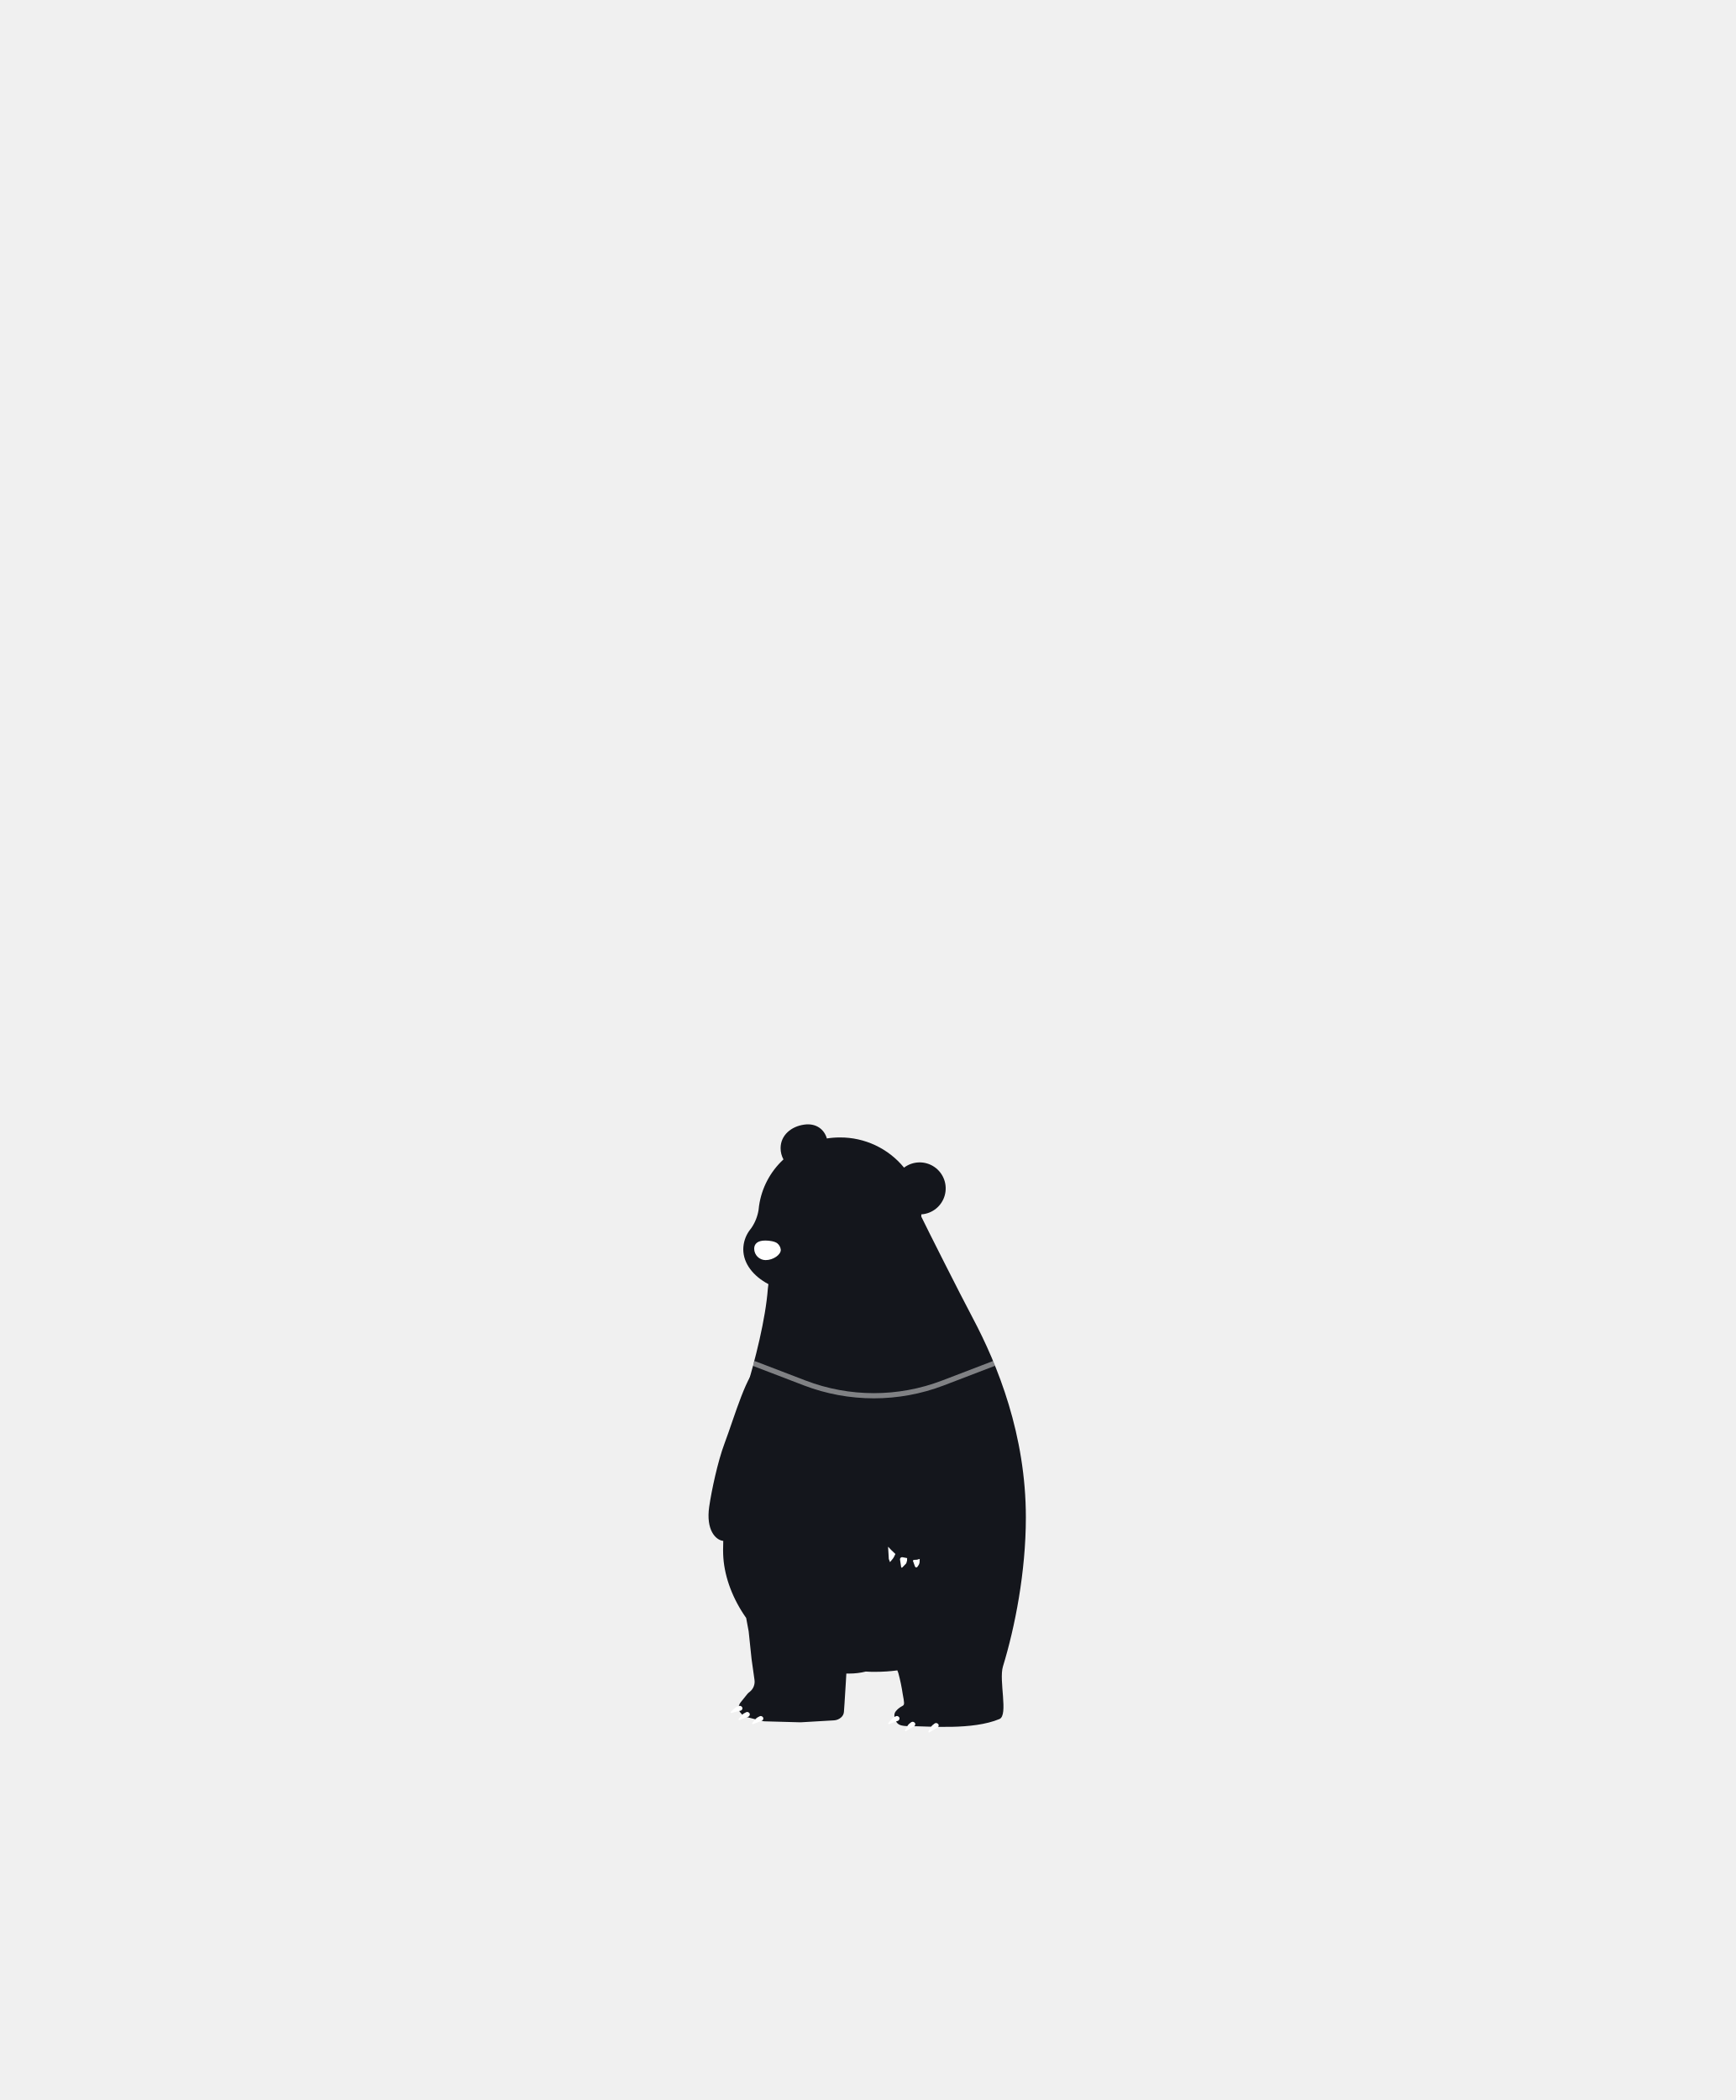
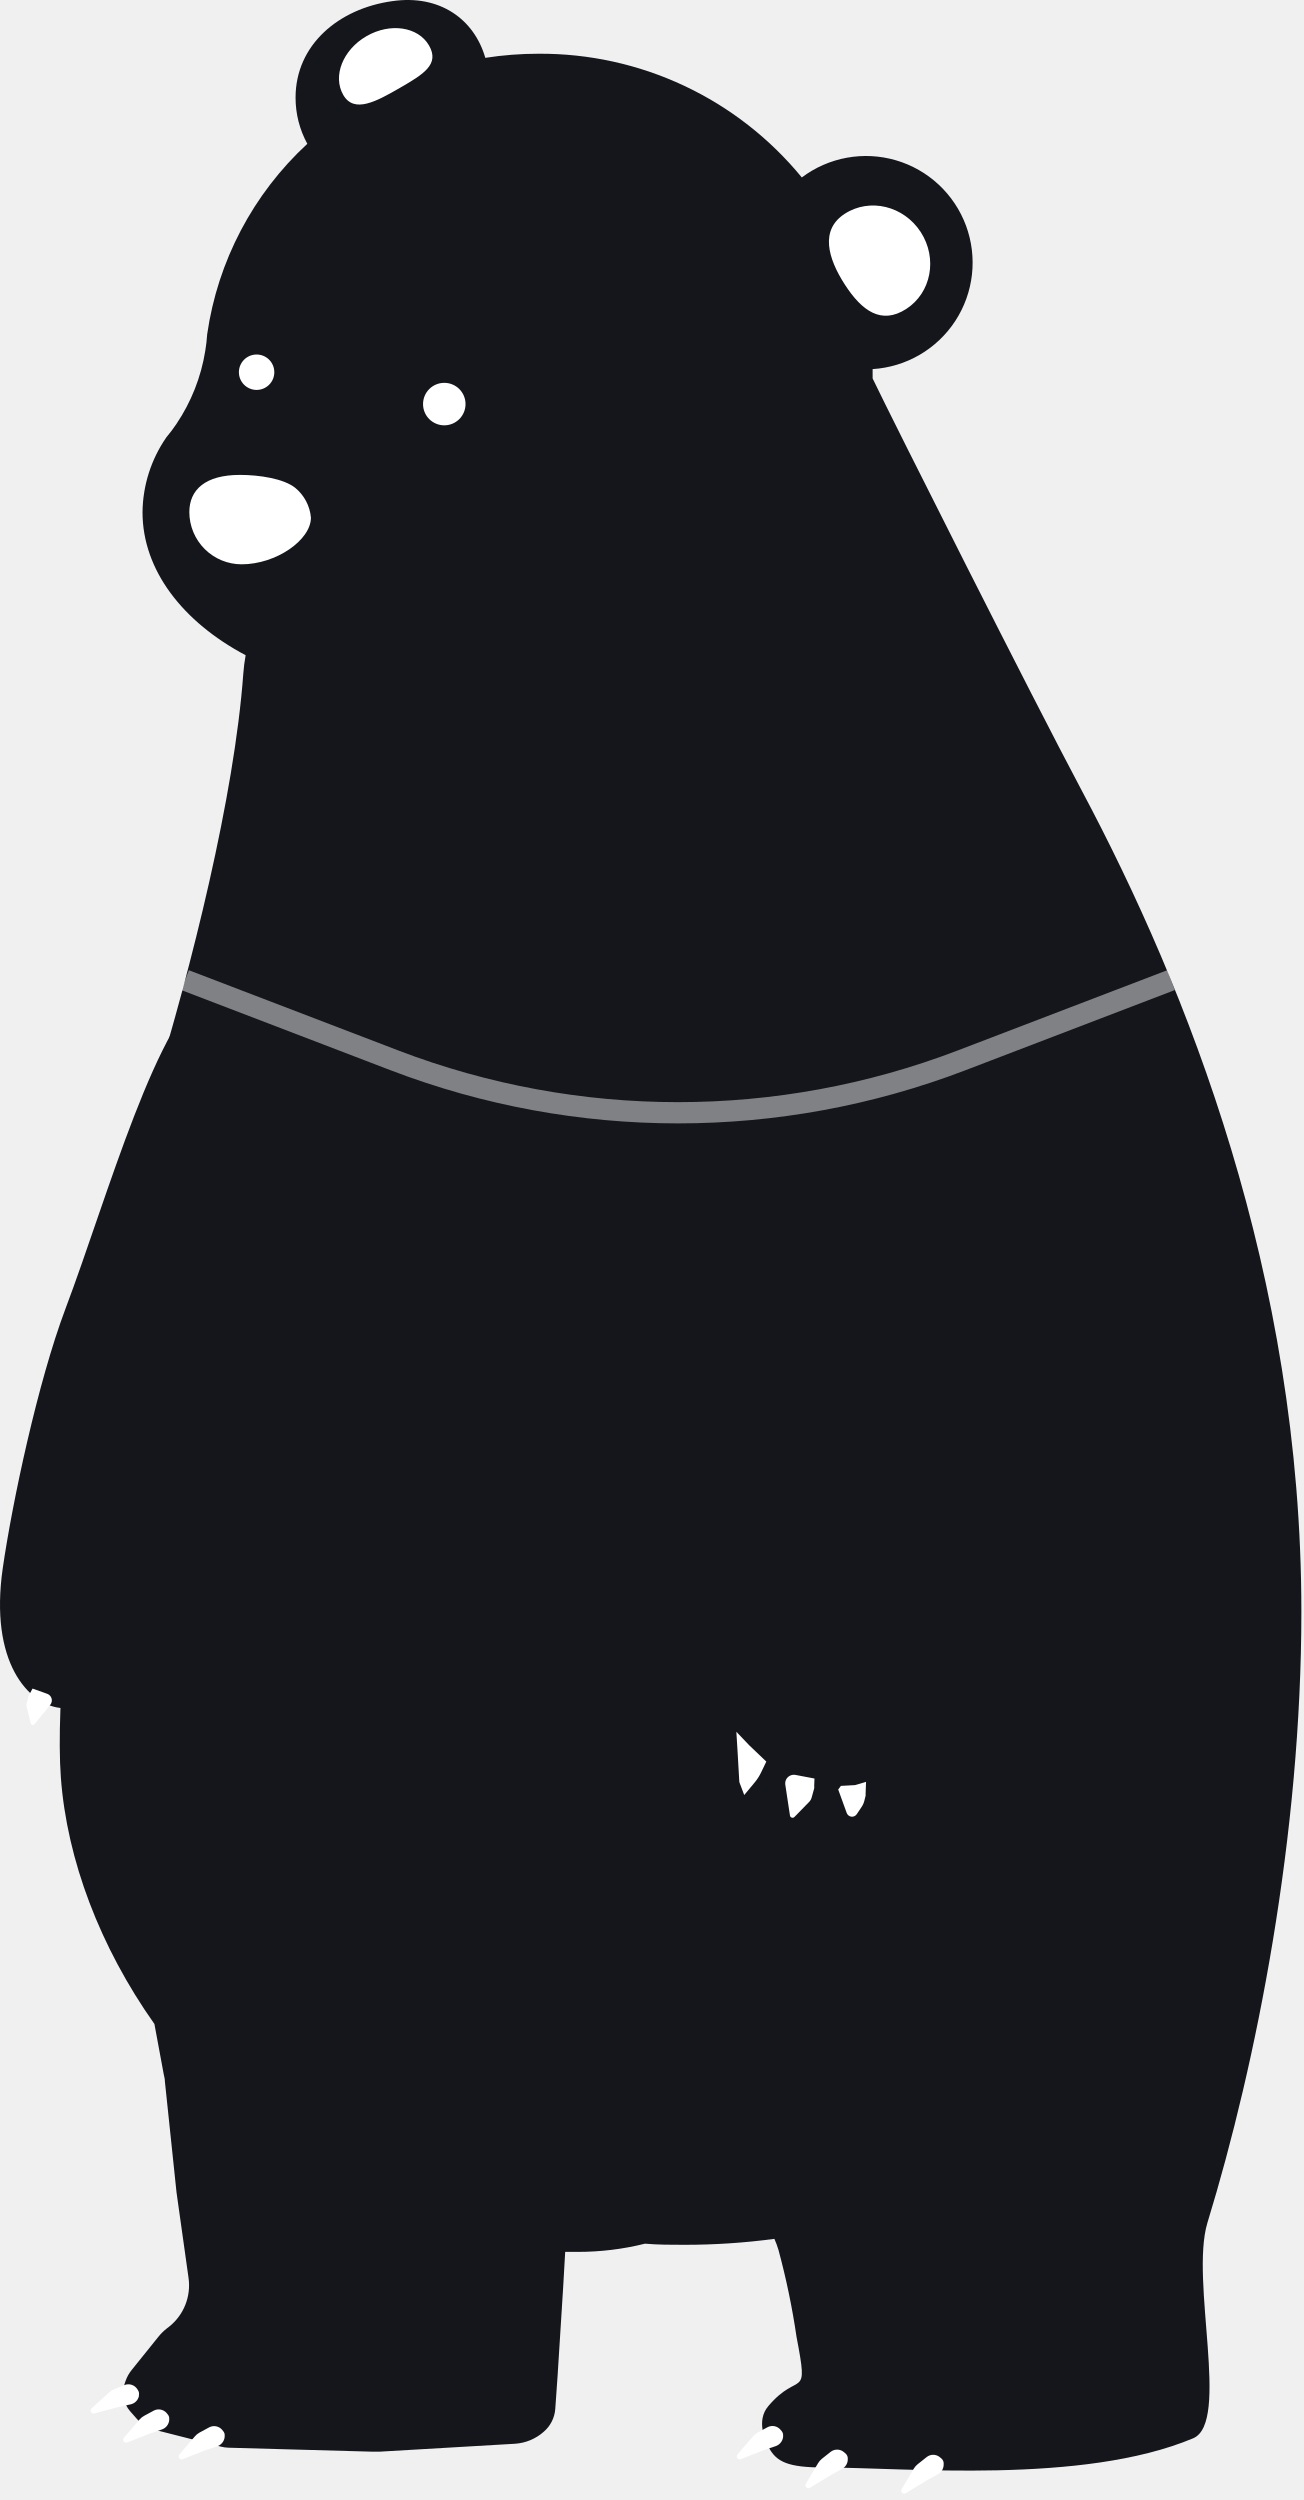
- <svg xmlns="http://www.w3.org/2000/svg" viewBox="0 0 1005 1215.8">
-   <defs>
-     <style>.cls-1{fill:#14161C;}.cls-2{fill:#FFFFFF;}.cls-3{fill:none;stroke:#FFFFFF;stroke-opacity:0.46;stroke-miterlimit:10;stroke-width:3px;}</style>
-   </defs>
-   <g id="圖層_2" data-name="圖層 2">
-     <path class="cls-1" d="M578.74,995.23c-15.63,6.56-40.67,4.12-52.21,4.12-5,0-6.65-.8-7.72-2.84-.48-.92-1.81-3.75-.07-5.81,4.39-5.19,5.77-.55,4-9.77a105.32,105.32,0,0,0-2.56-12.32,12.4,12.4,0,0,0-.57-1.54,95.61,95.61,0,0,1-12.7.84c-1.88,0-3.74,0-5.57-.16a39.05,39.05,0,0,1-9.5,1.16l-1.77,0-.29,5.07L489,986.38l-.33,4.7a4.68,4.68,0,0,1-1.62,3.22h0A6.78,6.78,0,0,1,483,996l-19.14,1.12c-.33,0-.67,0-1,0l-20.31-.56a4.85,4.85,0,0,1-1.08-.15l-9.4-2.39a4.85,4.85,0,0,1-2.48-1.53l-.95-1.08a4,4,0,0,1-.74-4l.11-.31a5.08,5.08,0,0,1,.83-1.49l3.78-4.7a7.11,7.11,0,0,1,1.2-1.19l.3-.23a7.45,7.45,0,0,0,2.77-6.89l-1.7-12.1-1.64-15.64c0-.35-.09-.7-.16-1l-1.32-7.13h0c-7.69-10.88-12.36-23.2-13.21-34.8-1.54-20.93,8.57-82,13-96.64,5.47-17.93,11.49-41.87,12.76-59.23a24.9,24.9,0,0,1,.33-2.6c-8.86-4.69-14.56-12-14.56-20.19a18.91,18.91,0,0,1,3.37-10.58h0a22.19,22.19,0,0,0,1.42-1.89,25.73,25.73,0,0,0,4.07-10.32,22.63,22.63,0,0,0,.27-2.34,45.38,45.38,0,0,1,14.14-26.89,13.55,13.55,0,0,1-1.66-6.52c0-7.52,6.17-12.58,13.62-13.62,6.77-1,11.62,2.59,13.17,8a48.8,48.8,0,0,1,7.51-.58A47.66,47.66,0,0,1,523.48,676a15.06,15.06,0,1,1,10,27.06c0,.44,0,.88,0,1.32,2.81,5.87,22.61,45.2,29.54,58.21,14.89,28,31,68.33,31,115.92,0,31.49-6.3,63.56-13.27,86.3C578.28,973,584,993,578.74,995.23Z" />
-     <path class="cls-1" d="M419.51,835.74c-3.91,10.39-7.5,27.28-8.85,36.6-1.94,13.43,3.7,19.21,8,19.75,7.32.9,14.91-23,18.33-50.77s21.82-40.42,14.5-41.32c-2.87-.35-6.18-13.2-11.23-10.21C432.45,794.41,425.51,819.84,419.51,835.74Z" />
-     <path class="cls-2" d="M515.35,904.4l1.49-1.79a6.8,6.8,0,0,0,.88-1.37l.75-1.56-2.41-2.3-1.82-1.91.2,3.29.21,3.66a.72.72,0,0,0,.06.29Z" />
-     <path class="cls-2" d="M525.27,902.07l-2.69-.51a1.24,1.24,0,0,0-1.27.57h0a1.25,1.25,0,0,0-.16.8l.66,4.37a.37.37,0,0,0,.63.2l2.12-2.17a1.22,1.22,0,0,0,.3-.53l.37-1.34a1.12,1.12,0,0,0,0-.32Z" />
-     <path class="cls-2" d="M532.55,902.54,531,903l-2,.11-.38.51,1.2,3.31a.8.8,0,0,0,1.41.19l.67-1a2.72,2.72,0,0,0,.41-.9l.18-.72a.84.84,0,0,0,0-.27Z" />
-     <path class="cls-3" d="M436.4,789.34,466,800.68a112,112,0,0,0,80,0l29.61-11.34" />
-   </g>
-   <g id="圖層_5" data-name="圖層 5">
-     <path class="cls-2" d="M427.85,987.71l-1.49.6a2.34,2.34,0,0,0-.68.44L423.2,991a.42.42,0,0,0,.39.72l3.32-.89,1.79-.39a1.52,1.52,0,0,0,1.18-1.16l0-.15a.88.88,0,0,0-.12-.67l-.14-.22A1.49,1.49,0,0,0,427.85,987.71Z" />
-     <path class="cls-2" d="M432,991.31l-1.42.77a2.31,2.31,0,0,0-.62.51l-2.2,2.56a.42.42,0,0,0,.47.67l3.2-1.26,1.73-.59a1.54,1.54,0,0,0,1-1.29l0-.15a.86.86,0,0,0-.2-.66l-.16-.2A1.49,1.49,0,0,0,432,991.31Z" />
-     <path class="cls-2" d="M439.83,993.67l-1.42.77a2.31,2.31,0,0,0-.62.51l-2.2,2.57a.42.42,0,0,0,.47.66l3.2-1.26,1.73-.58a1.56,1.56,0,0,0,1-1.3l0-.15a.86.86,0,0,0-.2-.66l-.16-.2A1.49,1.49,0,0,0,439.83,993.67Z" />
-     <path class="cls-2" d="M518.63,993.67l-1.41.77a2,2,0,0,0-.62.51l-2.21,2.57a.42.42,0,0,0,.47.66l3.2-1.26,1.73-.58a1.57,1.57,0,0,0,1.05-1.3v-.15a.89.89,0,0,0-.19-.66l-.17-.2A1.49,1.49,0,0,0,518.63,993.67Z" />
-     <path class="cls-2" d="M527.57,997.13l-1.26,1a2.38,2.38,0,0,0-.53.61l-1.73,2.91a.42.42,0,0,0,.58.57l2.94-1.79,1.6-.88a1.53,1.53,0,0,0,.8-1.45V998a.93.93,0,0,0-.31-.62l-.2-.17A1.48,1.48,0,0,0,527.57,997.13Z" />
-     <path class="cls-2" d="M541.1,997.89l-1.26,1a2.33,2.33,0,0,0-.53.6l-1.72,2.91a.42.42,0,0,0,.58.58l2.93-1.8,1.6-.87a1.57,1.57,0,0,0,.81-1.46v-.15a.89.89,0,0,0-.31-.61l-.2-.17A1.48,1.48,0,0,0,541.1,997.89Z" />
-   </g>
-   <g id="圖層_4" data-name="圖層 4">
-     <path class="cls-2" d="M436.71,722.93a6.63,6.63,0,0,0,6.62,6.61c4.39,0,8.79-3.08,8.79-5.92a5.51,5.51,0,0,0-2-3.78c-1.46-1.16-4.53-1.63-7-1.63C438.73,718.21,436.71,720.09,436.71,722.93Z" />
-   </g>
+ <svg xmlns="http://www.w3.org/2000/svg" width="184" height="353" viewBox="0 0 184 353" fill="none">
+   <path d="M168.474 344.287C152.844 350.847 127.804 348.407 116.264 348.407C111.264 348.407 109.614 347.607 108.544 345.567C108.064 344.647 106.734 341.817 108.474 339.757C112.864 334.567 114.244 339.207 112.474 329.987C111.867 325.833 111.012 321.719 109.914 317.667C109.758 317.142 109.567 316.627 109.344 316.127C105.134 316.689 100.891 316.97 96.644 316.967C94.764 316.967 92.904 316.967 91.074 316.807C87.966 317.582 84.776 317.971 81.574 317.967H79.804L79.514 323.037L78.734 335.437L78.404 340.137C78.36 340.754 78.194 341.357 77.916 341.909C77.638 342.462 77.253 342.954 76.784 343.357C75.66 344.358 74.235 344.956 72.734 345.057L53.594 346.177C53.264 346.177 52.924 346.177 52.594 346.177L32.284 345.617C31.919 345.608 31.557 345.558 31.204 345.467L21.804 343.077C20.84 342.833 19.974 342.299 19.324 341.547L18.374 340.467C17.904 339.928 17.587 339.272 17.457 338.568C17.327 337.865 17.388 337.139 17.634 336.467L17.744 336.157C17.934 335.617 18.215 335.114 18.574 334.667L22.354 329.967C22.705 329.524 23.108 329.125 23.554 328.777L23.854 328.547C24.878 327.741 25.672 326.681 26.158 325.472C26.644 324.263 26.805 322.948 26.624 321.657L24.924 309.557L23.284 293.917C23.284 293.567 23.194 293.217 23.124 292.917L21.804 285.787C14.114 274.907 9.444 262.587 8.594 250.987C7.054 230.057 17.164 168.987 21.594 154.347C27.064 136.417 33.084 112.477 34.354 95.117C34.418 94.245 34.528 93.377 34.684 92.517C25.824 87.827 20.124 80.517 20.124 72.327C20.163 68.543 21.337 64.857 23.494 61.747C24 61.143 24.474 60.512 24.914 59.857C27.005 56.754 28.393 53.232 28.984 49.537C29.114 48.762 29.204 47.981 29.254 47.197C30.738 36.876 35.731 27.38 43.394 20.307C42.301 18.308 41.73 16.066 41.734 13.787C41.734 6.267 47.904 1.207 55.354 0.167C62.124 -0.833 66.974 2.757 68.524 8.167C71.008 7.781 73.519 7.587 76.034 7.587C83.141 7.542 90.169 9.088 96.603 12.111C103.036 15.134 108.711 19.557 113.214 25.057C115.089 23.645 117.269 22.69 119.579 22.27C121.889 21.849 124.265 21.975 126.518 22.637C128.771 23.298 130.837 24.477 132.553 26.08C134.269 27.682 135.587 29.664 136.401 31.866C137.215 34.069 137.502 36.431 137.241 38.764C136.979 41.097 136.176 43.337 134.895 45.304C133.613 47.272 131.89 48.913 129.862 50.096C127.834 51.279 125.557 51.971 123.214 52.117C123.214 52.557 123.214 52.997 123.214 53.437C126.024 59.307 145.824 98.637 152.754 111.647C167.644 139.647 183.754 179.977 183.754 227.567C183.754 259.057 177.454 291.127 170.484 313.867C168.014 322.057 173.734 342.057 168.474 344.287Z" fill="#14161C" />
+   <path d="M9.244 184.797C5.334 195.187 1.744 212.077 0.394 221.397C-1.546 234.827 4.094 240.607 8.394 241.147C15.714 242.047 23.304 218.147 26.724 190.377C30.144 162.607 48.544 149.957 41.224 149.057C38.354 148.707 35.044 135.857 29.994 138.847C22.184 143.467 15.244 168.897 9.244 184.797Z" fill="#14161C" />
+   <path d="M105.084 253.457L106.574 251.667C106.921 251.247 107.216 250.787 107.454 250.297L108.204 248.737L105.794 246.437L103.974 244.527L104.174 247.817L104.384 251.477C104.383 251.577 104.404 251.676 104.444 251.767L105.084 253.457Z" fill="#FFFFFF" />
+   <path d="M115.003 251.127L112.313 250.617C112.069 250.574 111.817 250.605 111.591 250.707C111.364 250.809 111.174 250.976 111.043 251.187C110.902 251.428 110.846 251.71 110.883 251.987L111.543 256.357C111.554 256.425 111.584 256.488 111.628 256.54C111.673 256.592 111.731 256.631 111.797 256.651C111.862 256.672 111.932 256.674 111.998 256.658C112.065 256.641 112.126 256.606 112.173 256.557L114.293 254.387C114.437 254.239 114.54 254.056 114.593 253.857L114.963 252.517C114.979 252.411 114.979 252.303 114.963 252.197L115.003 251.127Z" fill="#FFFFFF" />
+   <path d="M4.594 238.425L6.671 239.169C6.859 239.239 7.021 239.364 7.137 239.527C7.253 239.69 7.317 239.884 7.321 240.084C7.321 240.309 7.245 240.528 7.105 240.705L4.862 243.472C4.826 243.515 4.78 243.547 4.728 243.565C4.675 243.582 4.619 243.585 4.565 243.573C4.511 243.561 4.462 243.534 4.423 243.495C4.383 243.456 4.355 243.407 4.342 243.354L3.756 240.98C3.717 240.818 3.719 240.649 3.764 240.489L4.054 239.407C4.087 239.327 4.131 239.252 4.185 239.184L4.594 238.425Z" fill="#FFFFFF" />
+   <path d="M122.284 251.597L120.734 252.057L118.734 252.167L118.354 252.677L119.554 255.987C119.603 256.126 119.689 256.248 119.803 256.341C119.917 256.433 120.055 256.493 120.201 256.512C120.346 256.532 120.495 256.511 120.629 256.452C120.764 256.393 120.879 256.298 120.964 256.177L121.634 255.177C121.824 254.905 121.963 254.6 122.044 254.277L122.224 253.557C122.238 253.468 122.238 253.377 122.224 253.287L122.284 251.597Z" fill="#FFFFFF" />
+   <path d="M26.134 138.397L55.734 149.737C81.491 159.586 109.976 159.586 135.734 149.737L165.344 138.397" stroke="#FFFFFF" stroke-opacity="0.46" stroke-width="3" stroke-miterlimit="10" />
+   <path d="M17.584 336.767L16.094 337.367C15.843 337.473 15.613 337.622 15.414 337.807L12.934 340.057C12.862 340.12 12.814 340.205 12.797 340.299C12.781 340.392 12.796 340.489 12.842 340.573C12.887 340.656 12.959 340.722 13.047 340.759C13.134 340.796 13.232 340.803 13.324 340.777L16.644 339.887L18.434 339.497C18.721 339.438 18.986 339.298 19.195 339.092C19.405 338.886 19.55 338.624 19.614 338.337V338.187C19.639 338.073 19.642 337.955 19.621 337.84C19.6 337.725 19.557 337.615 19.494 337.517L19.354 337.297C19.161 337.023 18.882 336.821 18.561 336.725C18.239 336.629 17.895 336.644 17.584 336.767Z" fill="#FFFFFF" />
+   <path d="M21.733 340.367L20.313 341.137C20.078 341.27 19.869 341.442 19.693 341.647L17.493 344.207C17.43 344.278 17.392 344.368 17.387 344.463C17.381 344.557 17.407 344.651 17.462 344.729C17.516 344.807 17.596 344.864 17.687 344.891C17.778 344.918 17.875 344.913 17.963 344.877L21.163 343.617L22.893 343.027C23.164 342.927 23.401 342.754 23.578 342.526C23.755 342.297 23.864 342.024 23.893 341.737V341.587C23.907 341.469 23.897 341.35 23.862 341.236C23.828 341.123 23.77 341.017 23.693 340.927L23.533 340.727C23.317 340.475 23.021 340.302 22.695 340.237C22.369 340.172 22.03 340.218 21.733 340.367Z" fill="#FFFFFF" />
+   <path d="M29.563 342.727L28.143 343.497C27.908 343.63 27.699 343.802 27.523 344.007L25.323 346.577C25.265 346.648 25.232 346.737 25.229 346.829C25.226 346.921 25.253 347.011 25.306 347.087C25.36 347.162 25.436 347.217 25.524 347.244C25.612 347.271 25.707 347.269 25.793 347.237L28.993 345.977L30.723 345.397C30.994 345.295 31.231 345.119 31.408 344.889C31.584 344.66 31.694 344.385 31.723 344.097V343.947C31.737 343.829 31.727 343.71 31.692 343.596C31.658 343.483 31.6 343.377 31.523 343.287L31.363 343.087C31.146 342.835 30.852 342.662 30.525 342.597C30.199 342.532 29.86 342.578 29.563 342.727Z" fill="#FFFFFF" />
+   <path d="M108.364 342.727L106.954 343.497C106.715 343.624 106.504 343.797 106.334 344.007L104.124 346.577C104.066 346.648 104.033 346.737 104.03 346.829C104.026 346.921 104.054 347.012 104.107 347.087C104.161 347.162 104.237 347.217 104.325 347.244C104.413 347.271 104.508 347.269 104.594 347.237L107.794 345.977L109.524 345.397C109.804 345.301 110.051 345.128 110.236 344.898C110.422 344.668 110.539 344.391 110.574 344.097V343.947C110.588 343.83 110.578 343.711 110.545 343.598C110.513 343.485 110.458 343.379 110.384 343.287L110.214 343.087C109.994 342.823 109.69 342.643 109.353 342.577C109.016 342.512 108.667 342.565 108.364 342.727Z" fill="#FFFFFF" />
+   <path d="M117.304 346.187L116.044 347.187C115.834 347.359 115.654 347.565 115.514 347.797L113.784 350.707C113.737 350.788 113.719 350.882 113.731 350.974C113.744 351.066 113.787 351.151 113.853 351.217C113.92 351.282 114.006 351.323 114.098 351.334C114.191 351.345 114.284 351.325 114.364 351.277L117.304 349.487L118.904 348.607C119.162 348.468 119.375 348.257 119.517 348C119.659 347.743 119.724 347.45 119.704 347.157V347.057C119.684 346.818 119.573 346.596 119.394 346.437L119.194 346.267C118.938 346.035 118.608 345.9 118.263 345.886C117.918 345.871 117.579 345.978 117.304 346.187Z" fill="#FFFFFF" />
+   <path d="M130.834 346.947L129.574 347.947C129.364 348.115 129.185 348.318 129.044 348.547L127.324 351.457C127.272 351.538 127.25 351.634 127.26 351.729C127.271 351.824 127.313 351.913 127.381 351.98C127.448 352.048 127.537 352.09 127.632 352.101C127.727 352.111 127.823 352.089 127.904 352.037L130.834 350.237L132.434 349.367C132.692 349.225 132.906 349.012 133.049 348.754C133.192 348.496 133.26 348.202 133.244 347.907V347.757C133.235 347.64 133.203 347.526 133.15 347.421C133.097 347.317 133.023 347.223 132.934 347.147L132.734 346.977C132.471 346.75 132.137 346.622 131.789 346.617C131.442 346.612 131.104 346.728 130.834 346.947Z" fill="#FFFFFF" />
+   <path d="M26.733 72.316C26.739 74.27 27.519 76.141 28.901 77.522C30.283 78.902 32.156 79.678 34.109 79.681C39.001 79.681 43.904 76.249 43.904 73.085C43.831 72.27 43.597 71.477 43.215 70.754C42.832 70.031 42.308 69.391 41.675 68.873C40.048 67.581 36.628 67.057 33.876 67.057C28.984 67.057 26.733 69.152 26.733 72.316Z" fill="#FFFFFF" />
+   <path d="M127.964 43.622C124.436 45.9 121.683 43.885 119.286 40.173C116.89 36.462 115.758 32.46 119.286 30.182C122.815 27.904 127.617 29.066 130.014 32.777C132.41 36.489 131.492 41.344 127.964 43.622Z" fill="#FFFFFF" />
+   <path d="M60.575 6.417C62.107 9.071 59.825 10.469 56.482 12.399C53.139 14.329 50.002 16.06 48.469 13.406C46.937 10.752 48.405 7.037 51.748 5.107C55.091 3.177 59.043 3.763 60.575 6.417Z" fill="#FFFFFF" />
+   <circle cx="62.733" cy="57.057" r="3" fill="#FFFFFF" />
+   <circle cx="36.233" cy="52.557" r="2.5" fill="#FFFFFF" />
</svg>
